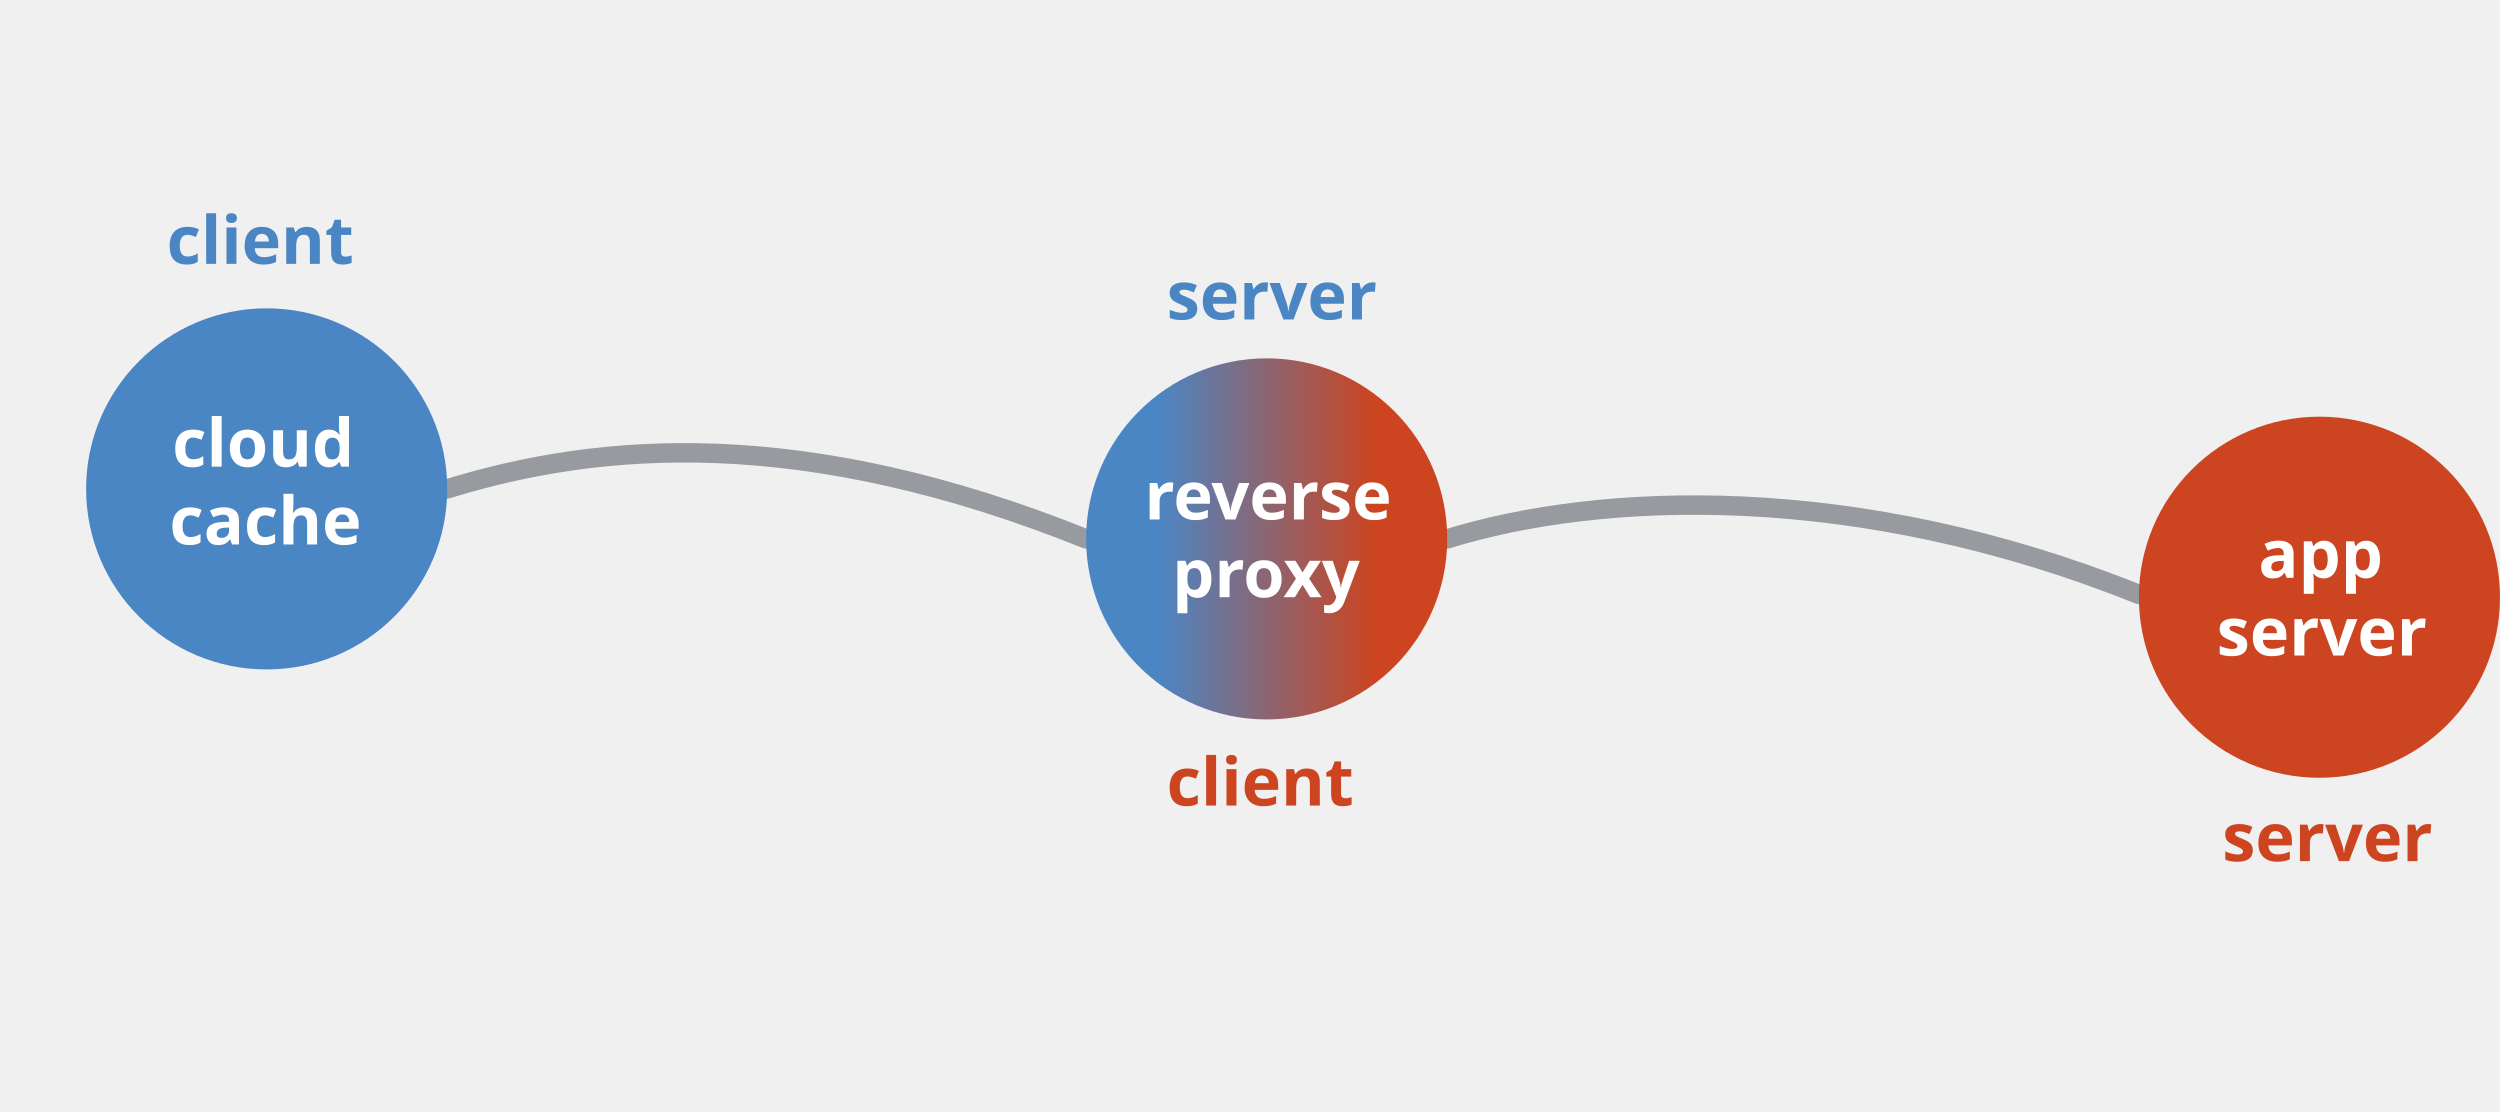
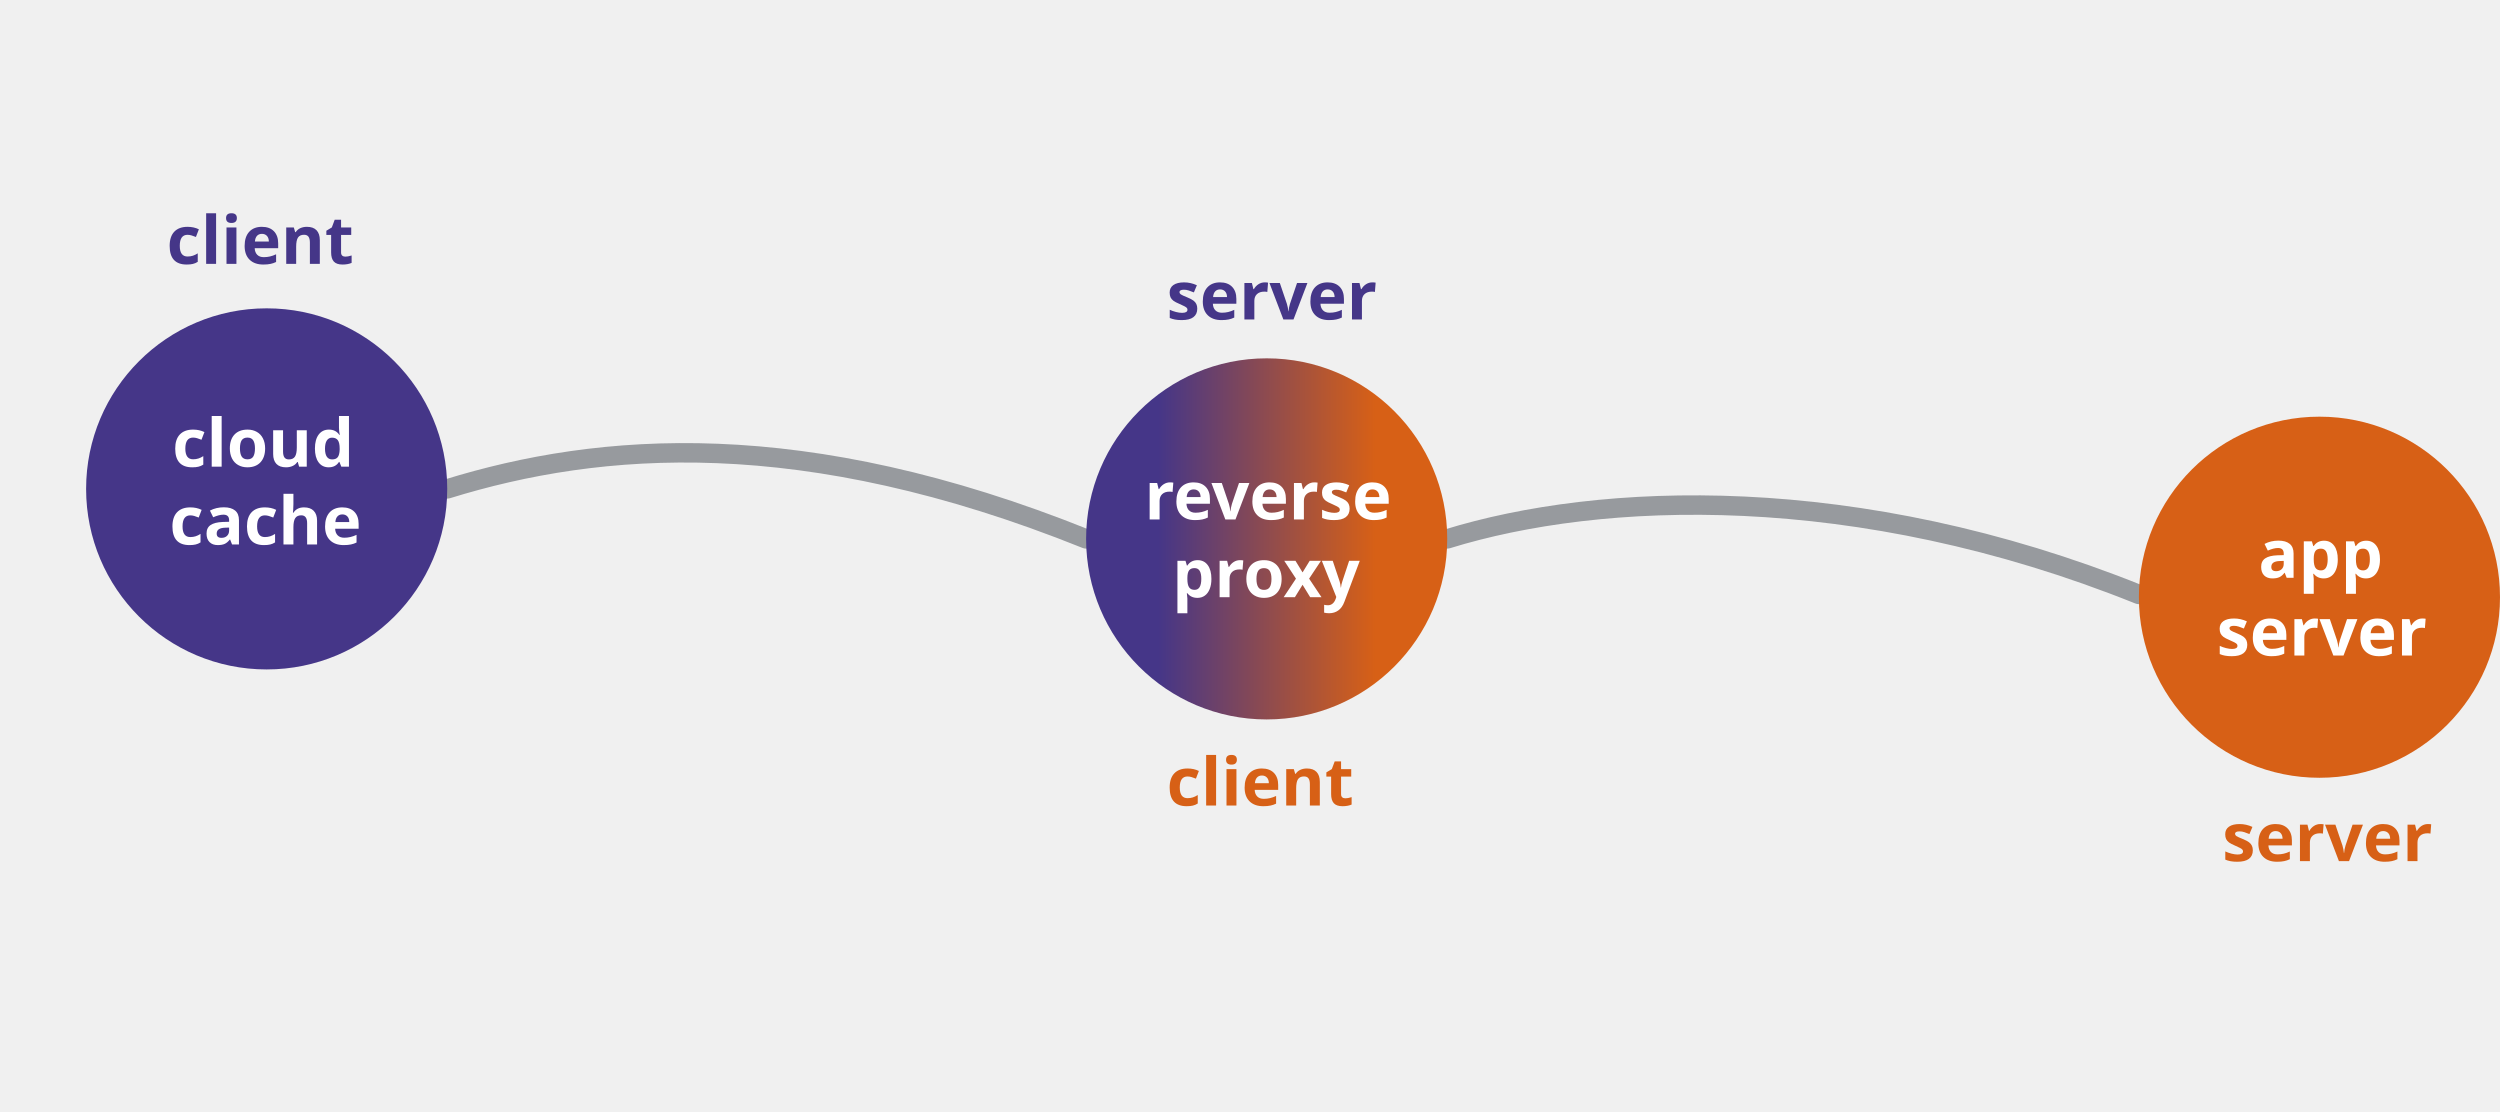
<svg xmlns="http://www.w3.org/2000/svg" width="900" height="400">
  <style>
@font-face{
 font-weight: 700;
 font-family: 'Open Sans';
 src: url(../../_shared/fonts/OpenSans.Bold.woff) format('woff')
}

text {
  font: 24px 'Open Sans';
  font-weight: bold;
  fill: white;
}
path {
  stroke: #979A9E;
  fill: none;
  stroke-width: 7;
  stroke-linecap: round;
}
.client {
-   fill: #4B86C4;
+   fill: #453688;
}
.server {
-   fill: #CC4420;
+   fill: #D76016;
}
</style>
  <defs>
    <linearGradient id="gradient">
-       <stop stop-color="#4B86C4" offset="20%" />
-       <stop stop-color="#CC4420" offset="80%" />
+       <stop stop-color="#453688" offset="20%" />
+       <stop stop-color="#D76016" offset="80%" />
    </linearGradient>
  </defs>
  <path d="M161,176 c55-17,128-23,230,18" />
  <path d="M521,194 c55-17,147-21,249,20" />
  <circle cx="96" cy="176" class="client" r="65" />
  <text transform="translate( 62 168)">cloud<tspan x="-1" y="28">cache</tspan>
  </text>
  <circle cx="456" cy="194" fill="url(#gradient)" r="65" />
  <text transform="translate(412 187)">reverse<tspan x="10" y="28">proxy</tspan>
  </text>
  <circle cx="835" cy="215" class="server" r="65" />
  <text transform="translate(813 208)">app<tspan x="-15" y="28">server</tspan>
  </text>
  <text class="client" x="60" y="95">client</text>
  <text class="client" x="420" y="115">server</text>
  <text class="server" x="420" y="290">client</text>
  <text class="server" x="800" y="310">server</text>
</svg>
